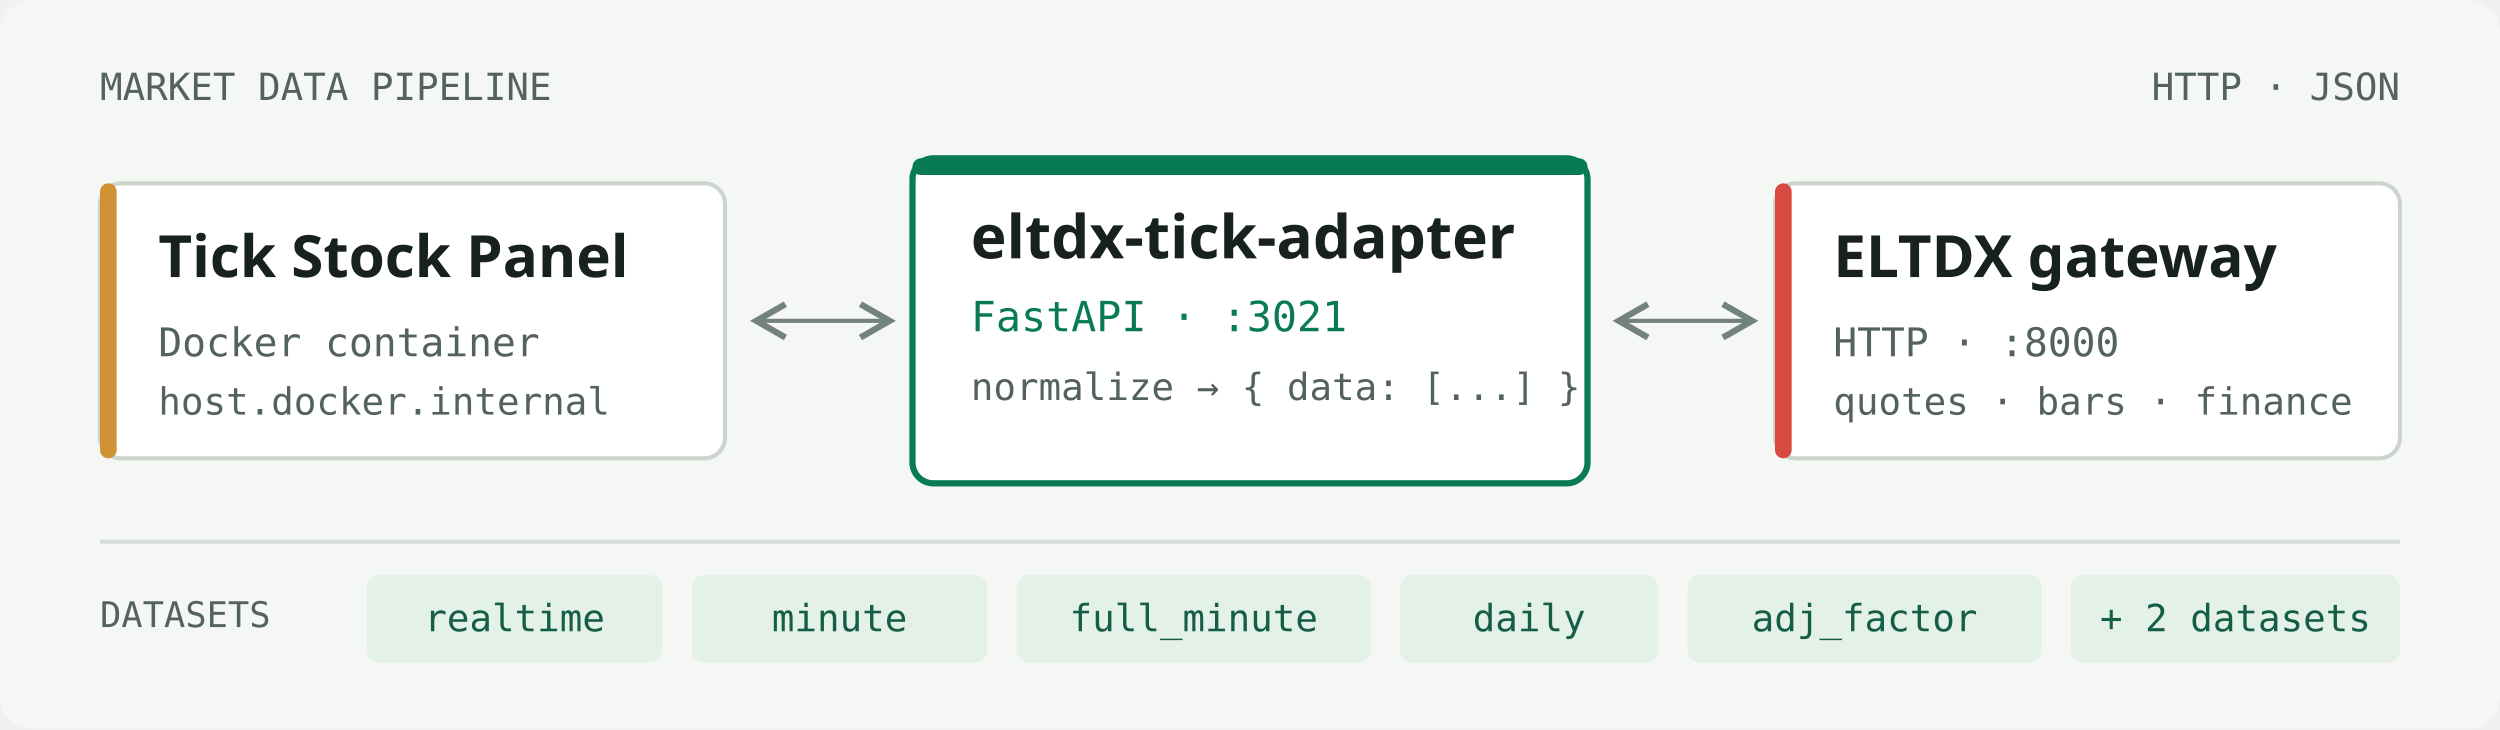
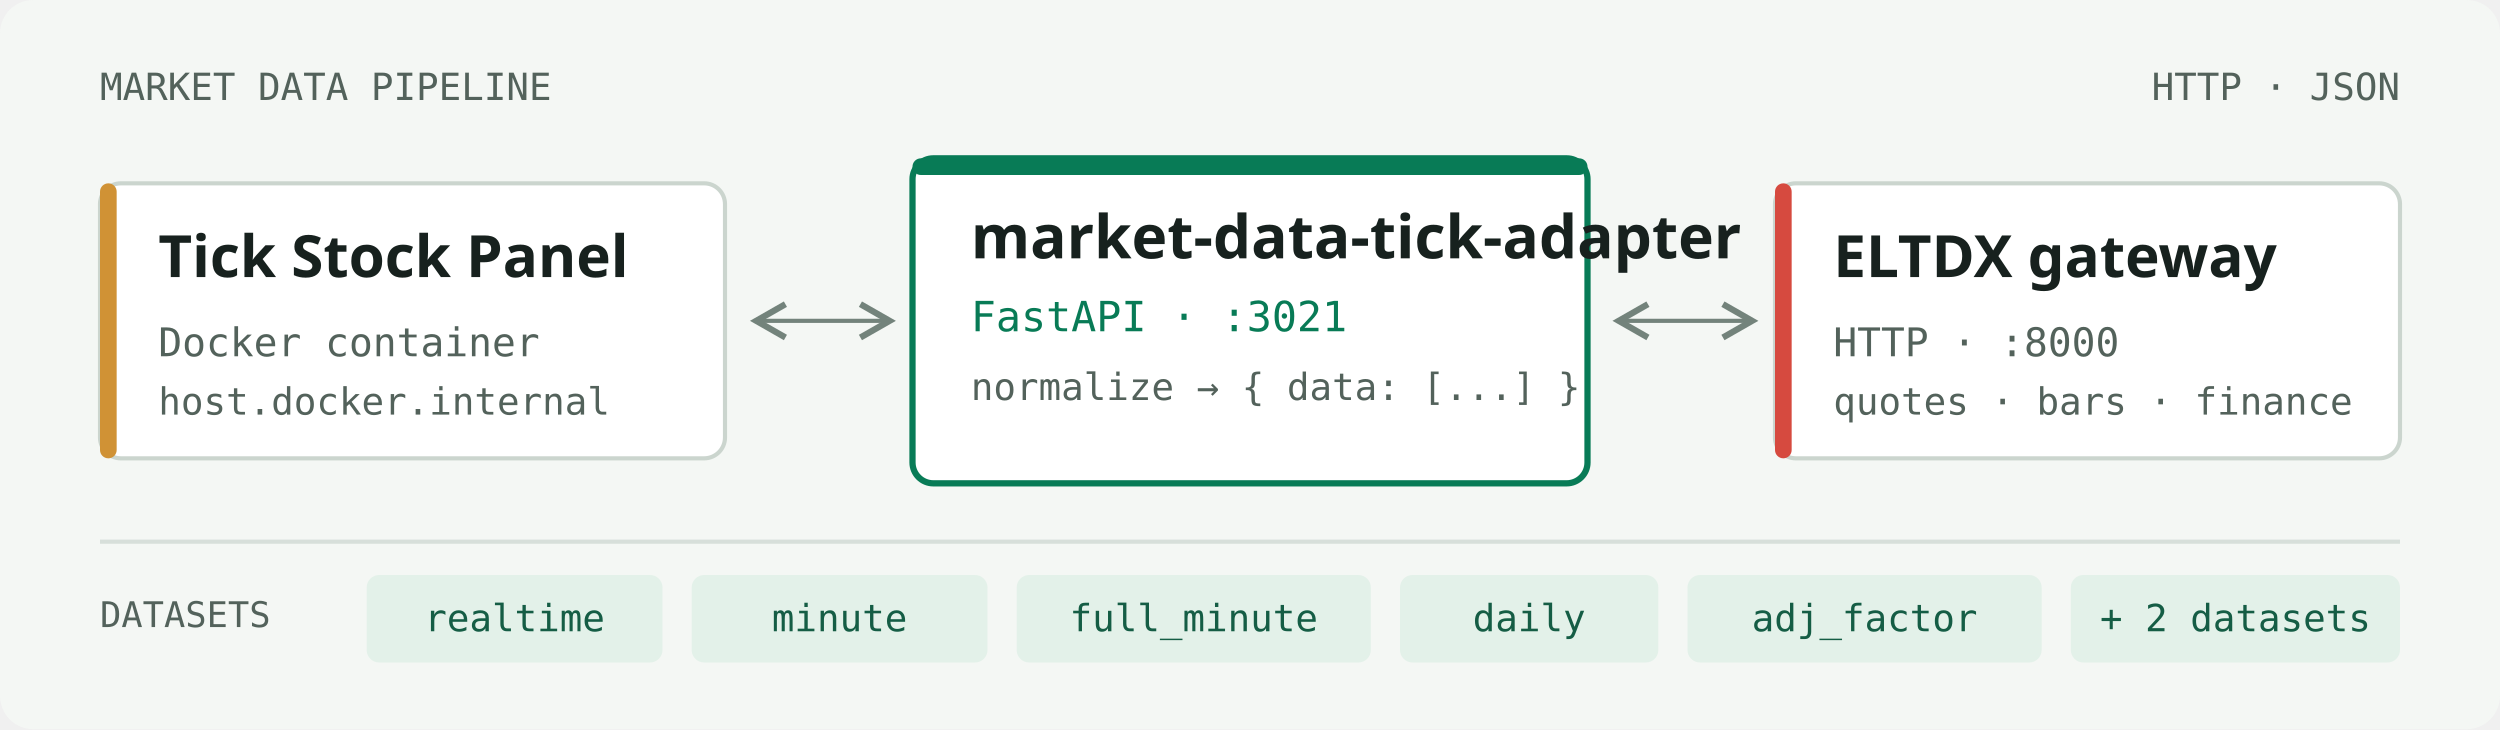
<svg xmlns="http://www.w3.org/2000/svg" width="1200" height="350" viewBox="0 0 1200 350" role="img" aria-labelledby="title desc">
  <defs>
    <marker id="arrow" markerWidth="10" markerHeight="10" refX="7" refY="5" orient="auto-start-reverse">
      <path d="M1 1L8 5L1 9" fill="none" stroke="#73837b" stroke-width="1.5" />
    </marker>
  </defs>
  <rect width="1200" height="350" rx="16" fill="#f4f7f4" />
  <text x="48" y="48" fill="#53625b" font-family="ui-monospace, SFMono-Regular, Menlo, monospace" font-size="18">MARKET DATA PIPELINE</text>
  <text x="1152" y="48" text-anchor="end" fill="#53625b" font-family="ui-monospace, SFMono-Regular, Menlo, monospace" font-size="18">HTTP · JSON</text>
  <rect x="48" y="88" width="300" height="132" rx="10" fill="#fff" stroke="#cbd5ce" stroke-width="2" />
  <rect x="48" y="88" width="8" height="132" rx="4" fill="#d09235" />
  <text x="76" y="133" fill="#17211e" font-family="Segoe UI, sans-serif" font-size="28" font-weight="700">Tick Stock Panel</text>
  <text x="76" y="171" fill="#53625b" font-family="ui-monospace, monospace" font-size="19">Docker container</text>
  <text x="76" y="199" fill="#53625b" font-family="ui-monospace, monospace" font-size="18">host.docker.internal</text>
  <path d="M365 154H425" fill="none" stroke="#73837b" stroke-width="2" marker-start="url(#arrow)" marker-end="url(#arrow)" />
  <rect x="438" y="76" width="324" height="156" rx="10" fill="#fff" stroke="#087b56" stroke-width="3" />
  <rect x="438" y="76" width="324" height="8" rx="4" fill="#087b56" />
-   <text x="466" y="124" fill="#17211e" font-family="Segoe UI, sans-serif" font-size="29" font-weight="700">eltdx-tick-adapter</text>
+   <text x="466" y="124" fill="#17211e" font-family="Segoe UI, sans-serif" font-size="29" font-weight="700">market-data-tick-adapter</text>
  <text x="466" y="159" fill="#087b56" font-family="ui-monospace, monospace" font-size="20">FastAPI · :3021</text>
  <text x="466" y="192" fill="#53625b" font-family="ui-monospace, monospace" font-size="18">normalize → { data: [...] }</text>
  <path d="M779 154H839" fill="none" stroke="#73837b" stroke-width="2" marker-start="url(#arrow)" marker-end="url(#arrow)" />
  <rect x="852" y="88" width="300" height="132" rx="10" fill="#fff" stroke="#cbd5ce" stroke-width="2" />
  <rect x="852" y="88" width="8" height="132" rx="4" fill="#d64a3f" />
  <text x="880" y="133" fill="#17211e" font-family="Segoe UI, sans-serif" font-size="28" font-weight="700">ELTDX gateway</text>
  <text x="880" y="171" fill="#53625b" font-family="ui-monospace, monospace" font-size="19">HTTP · :8000</text>
  <text x="880" y="199" fill="#53625b" font-family="ui-monospace, monospace" font-size="18">quotes · bars · finance</text>
  <line x1="48" y1="260" x2="1152" y2="260" stroke="#d7dfda" stroke-width="2" />
  <text x="48" y="301" fill="#53625b" font-family="ui-monospace, monospace" font-size="17">DATASETS</text>
  <g font-family="ui-monospace, monospace" font-size="18" fill="#155d45">
    <rect x="176" y="276" width="142" height="42" rx="6" fill="#e3f1e9" />
    <text x="247" y="303" text-anchor="middle">realtime</text>
    <rect x="332" y="276" width="142" height="42" rx="6" fill="#e3f1e9" />
    <text x="403" y="303" text-anchor="middle">minute</text>
    <rect x="488" y="276" width="170" height="42" rx="6" fill="#e3f1e9" />
    <text x="573" y="303" text-anchor="middle">full_minute</text>
    <rect x="672" y="276" width="124" height="42" rx="6" fill="#e3f1e9" />
    <text x="734" y="303" text-anchor="middle">daily</text>
    <rect x="810" y="276" width="170" height="42" rx="6" fill="#e3f1e9" />
    <text x="895" y="303" text-anchor="middle">adj_factor</text>
    <rect x="994" y="276" width="158" height="42" rx="6" fill="#e3f1e9" />
    <text x="1073" y="303" text-anchor="middle">+ 2 datasets</text>
  </g>
</svg>
